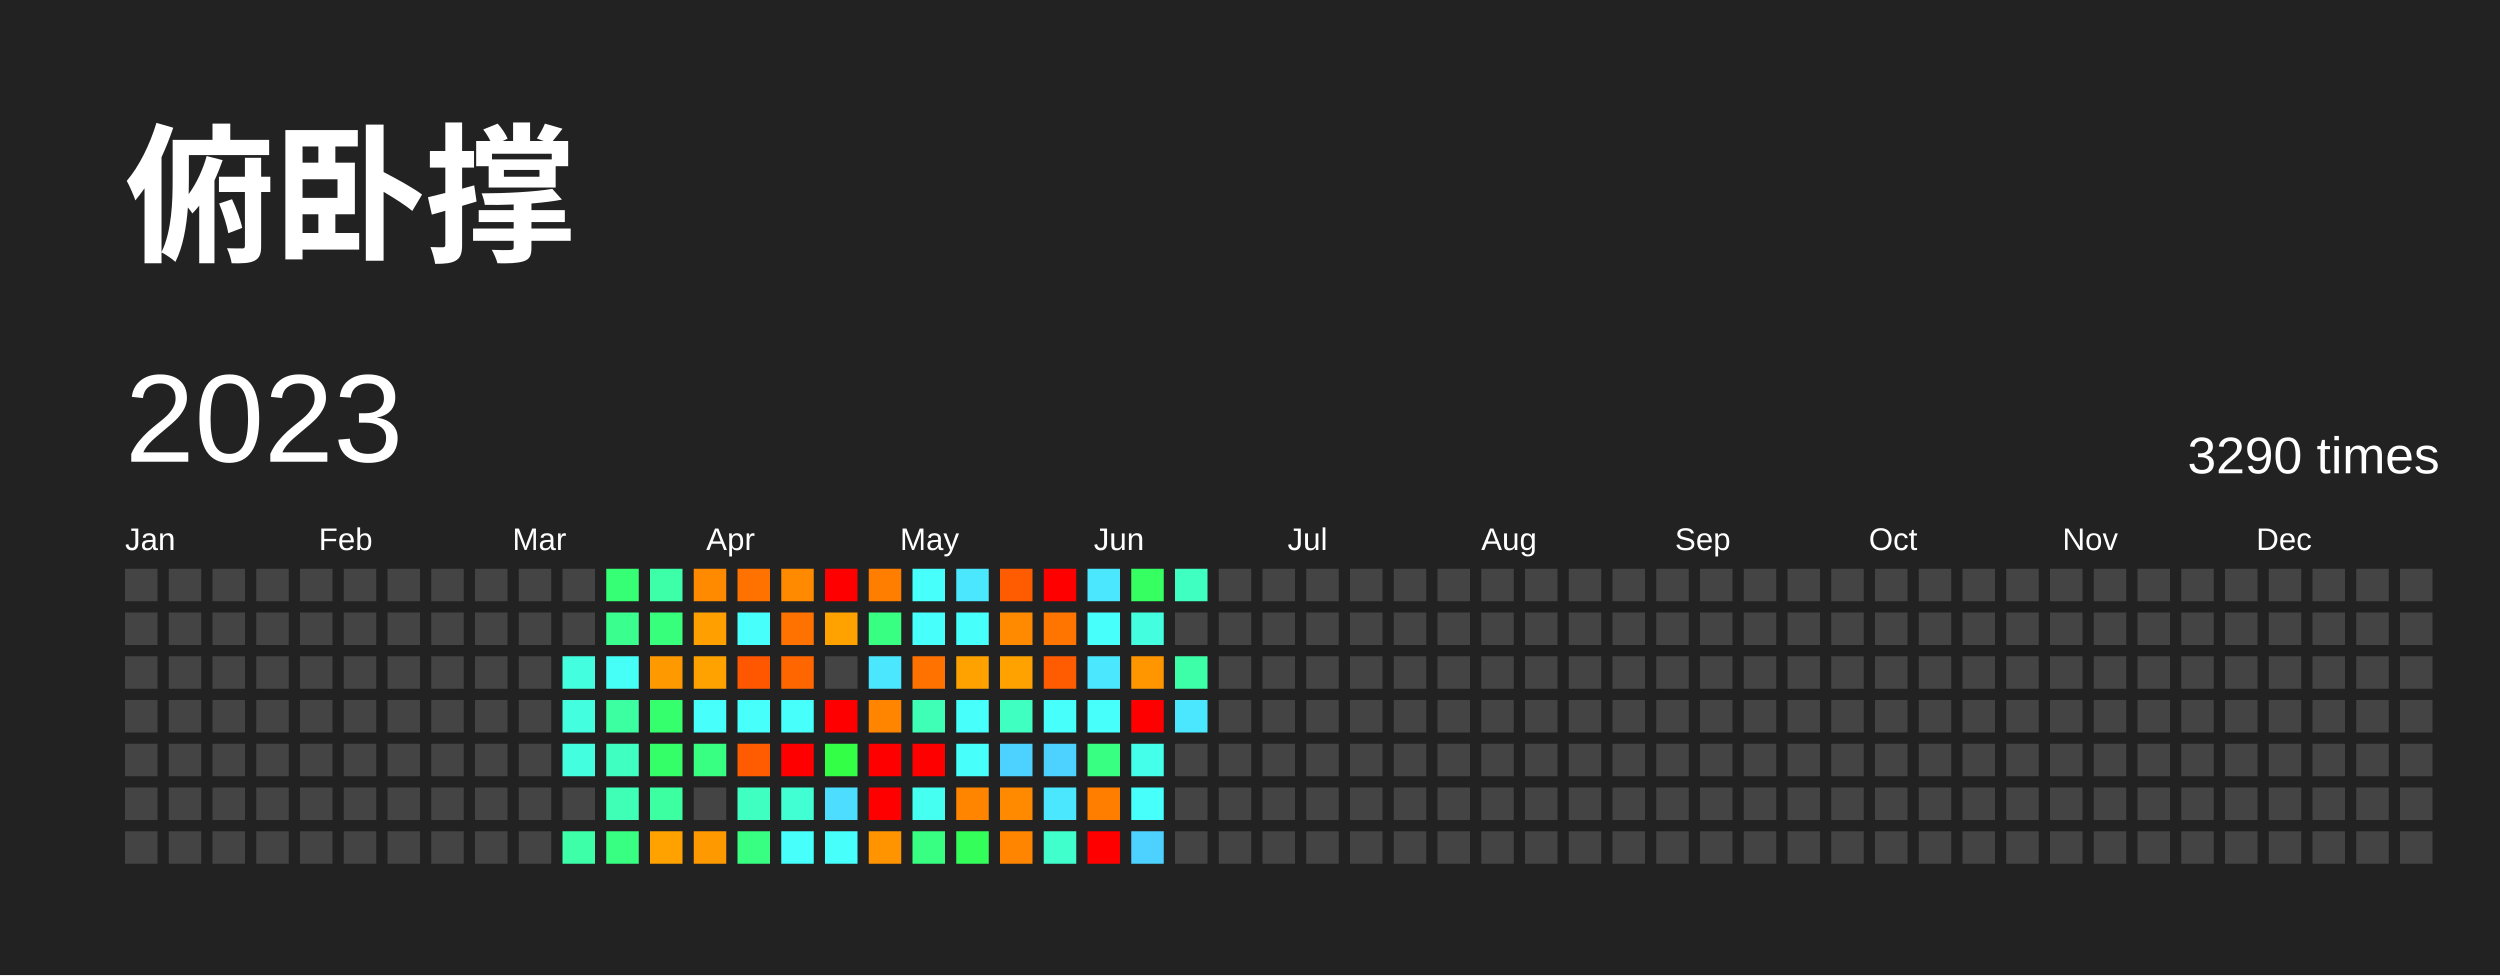
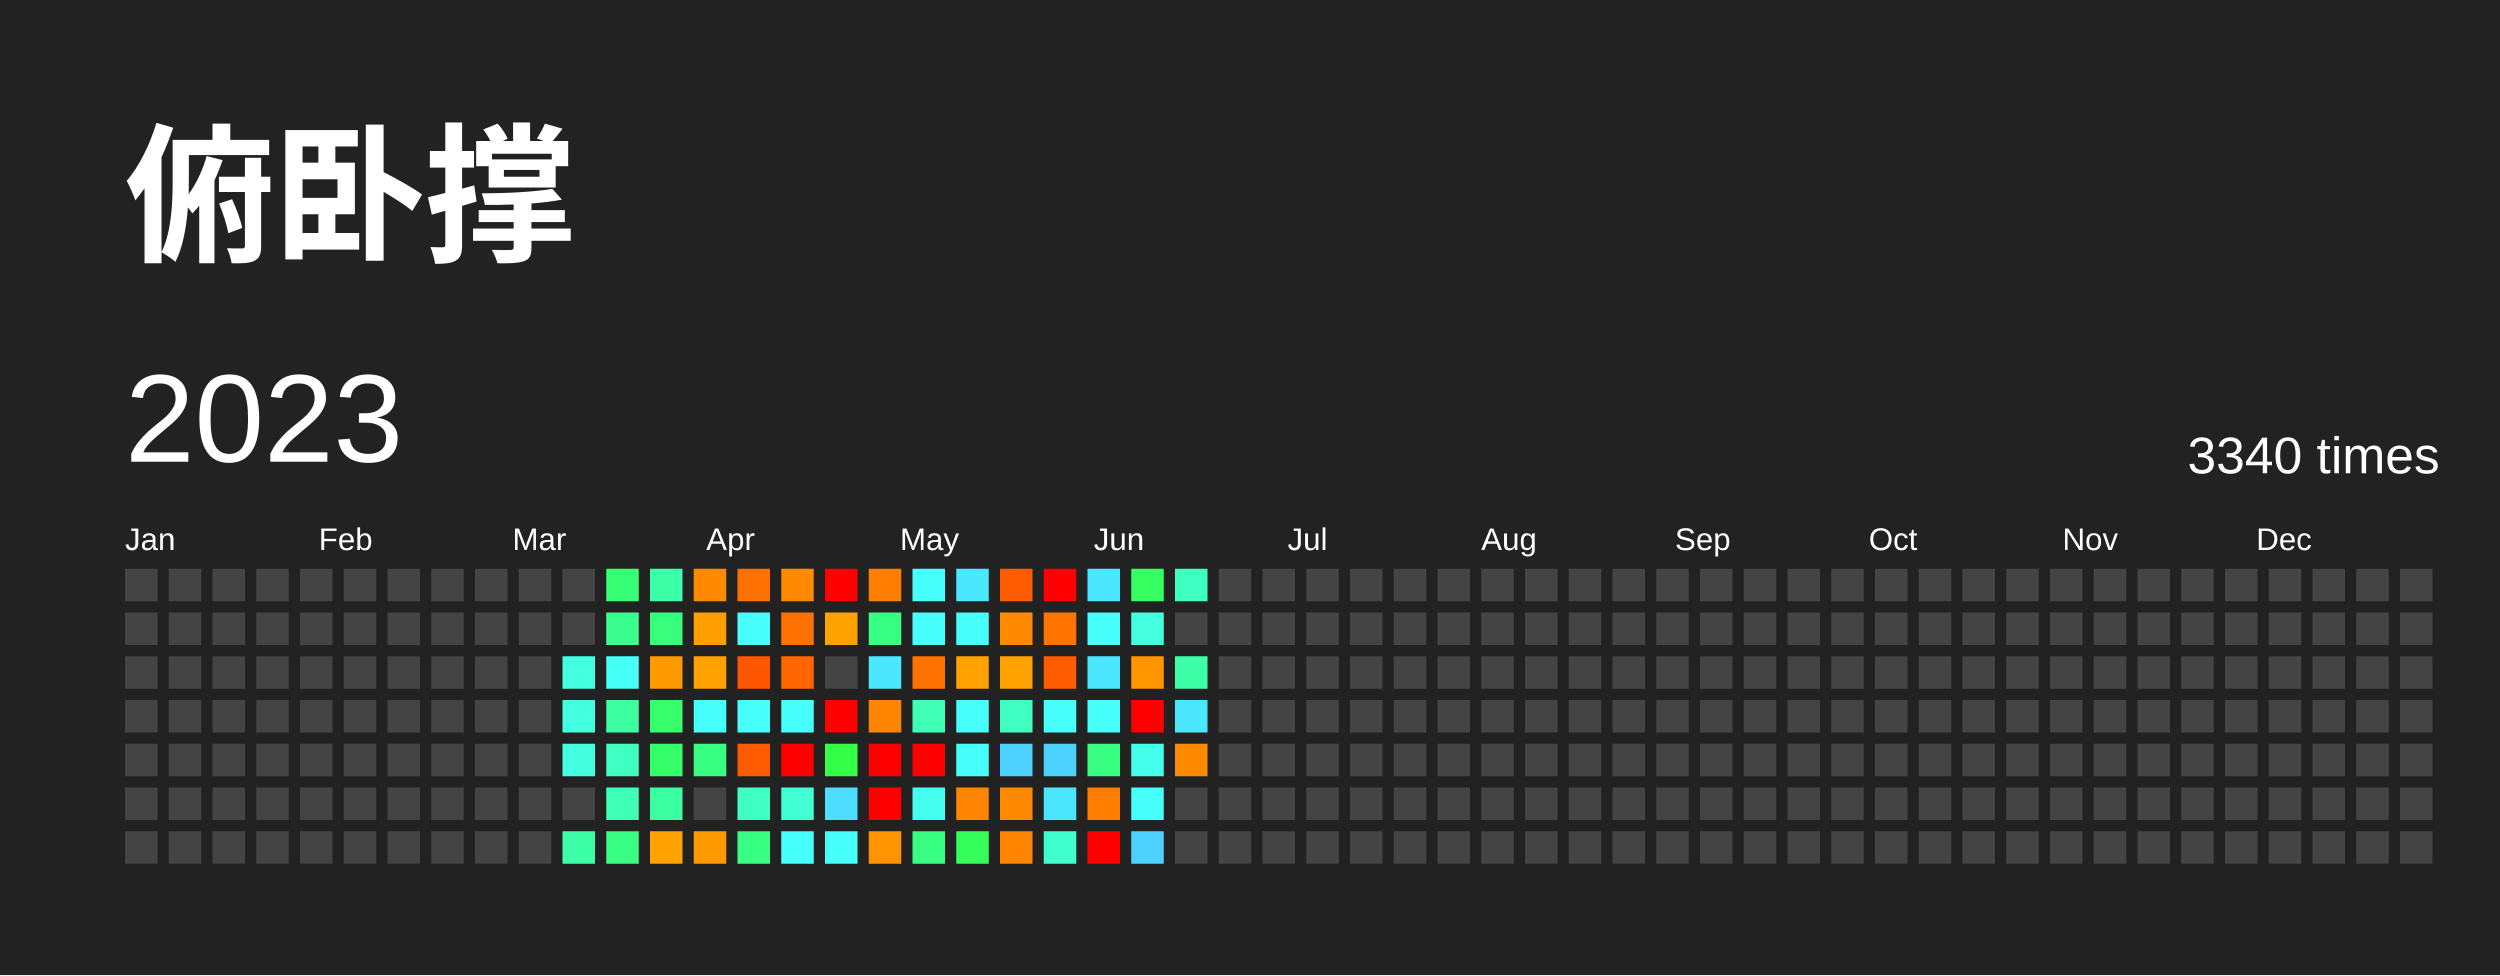
<svg xmlns="http://www.w3.org/2000/svg" baseProfile="full" height="78mm" version="1.1" viewBox="0,0,200,78" width="200mm">
  <defs />
  <rect fill="#222222" height="78" width="200" x="0" y="0" />
  <text fill="#FFFFFF" style="font-size:12px; font-family:Arial; font-weight:bold;" x="10" y="20">俯卧撑</text>
  <text dominant-baseline="hanging" fill="#FFFFFF" style="font-size:10.0px; font-family:Arial;" x="10" y="30">2023</text>
-   <text dominant-baseline="hanging" fill="#FFFFFF" style="font-size:4.125px; font-family:Arial;" x="175" y="35">3290 times</text>
+   <text dominant-baseline="hanging" fill="#FFFFFF" style="font-size:4.125px; font-family:Arial;" x="175" y="35">3340 times</text>
  <text fill="#FFFFFF" style="font-size:2.5px; font-family:Arial" x="10.0" y="44">Jan</text>
  <text fill="#FFFFFF" style="font-size:2.5px; font-family:Arial" x="25.5" y="44">Feb</text>
  <text fill="#FFFFFF" style="font-size:2.5px; font-family:Arial" x="41.0" y="44">Mar</text>
  <text fill="#FFFFFF" style="font-size:2.5px; font-family:Arial" x="56.5" y="44">Apr</text>
  <text fill="#FFFFFF" style="font-size:2.5px; font-family:Arial" x="72.0" y="44">May</text>
  <text fill="#FFFFFF" style="font-size:2.5px; font-family:Arial" x="87.5" y="44">Jun</text>
  <text fill="#FFFFFF" style="font-size:2.5px; font-family:Arial" x="103.0" y="44">Jul</text>
  <text fill="#FFFFFF" style="font-size:2.5px; font-family:Arial" x="118.5" y="44">Aug</text>
  <text fill="#FFFFFF" style="font-size:2.5px; font-family:Arial" x="134.0" y="44">Sep</text>
  <text fill="#FFFFFF" style="font-size:2.5px; font-family:Arial" x="149.5" y="44">Oct</text>
  <text fill="#FFFFFF" style="font-size:2.5px; font-family:Arial" x="165.0" y="44">Nov</text>
  <text fill="#FFFFFF" style="font-size:2.5px; font-family:Arial" x="180.5" y="44">Dec</text>
  <rect fill="#444444" height="2.6" width="2.6" x="10.0" y="45.5" />
  <rect fill="#444444" height="2.6" width="2.6" x="10.0" y="49.0" />
  <rect fill="#444444" height="2.6" width="2.6" x="10.0" y="52.5" />
  <rect fill="#444444" height="2.6" width="2.6" x="10.0" y="56.0" />
  <rect fill="#444444" height="2.6" width="2.6" x="10.0" y="59.5" />
  <rect fill="#444444" height="2.6" width="2.6" x="10.0" y="63.0" />
  <rect fill="#444444" height="2.6" width="2.6" x="10.0" y="66.5" />
  <rect fill="#444444" height="2.6" width="2.6" x="13.5" y="45.5" />
  <rect fill="#444444" height="2.6" width="2.6" x="13.5" y="49.0" />
  <rect fill="#444444" height="2.6" width="2.6" x="13.5" y="52.5" />
  <rect fill="#444444" height="2.6" width="2.6" x="13.5" y="56.0" />
  <rect fill="#444444" height="2.6" width="2.6" x="13.5" y="59.5" />
  <rect fill="#444444" height="2.6" width="2.6" x="13.5" y="63.0" />
  <rect fill="#444444" height="2.6" width="2.6" x="13.5" y="66.5" />
  <rect fill="#444444" height="2.6" width="2.6" x="17.0" y="45.5" />
  <rect fill="#444444" height="2.6" width="2.6" x="17.0" y="49.0" />
  <rect fill="#444444" height="2.6" width="2.6" x="17.0" y="52.5" />
  <rect fill="#444444" height="2.6" width="2.6" x="17.0" y="56.0" />
  <rect fill="#444444" height="2.6" width="2.6" x="17.0" y="59.5" />
  <rect fill="#444444" height="2.6" width="2.6" x="17.0" y="63.0" />
  <rect fill="#444444" height="2.6" width="2.6" x="17.0" y="66.5" />
  <rect fill="#444444" height="2.6" width="2.6" x="20.5" y="45.5" />
  <rect fill="#444444" height="2.6" width="2.6" x="20.5" y="49.0" />
  <rect fill="#444444" height="2.6" width="2.6" x="20.5" y="52.5" />
  <rect fill="#444444" height="2.6" width="2.6" x="20.5" y="56.0" />
  <rect fill="#444444" height="2.6" width="2.6" x="20.5" y="59.5" />
  <rect fill="#444444" height="2.6" width="2.6" x="20.5" y="63.0" />
  <rect fill="#444444" height="2.6" width="2.6" x="20.5" y="66.5" />
  <rect fill="#444444" height="2.6" width="2.6" x="24.0" y="45.5" />
  <rect fill="#444444" height="2.6" width="2.6" x="24.0" y="49.0" />
  <rect fill="#444444" height="2.6" width="2.6" x="24.0" y="52.5" />
  <rect fill="#444444" height="2.6" width="2.6" x="24.0" y="56.0" />
  <rect fill="#444444" height="2.6" width="2.6" x="24.0" y="59.5" />
  <rect fill="#444444" height="2.6" width="2.6" x="24.0" y="63.0" />
  <rect fill="#444444" height="2.6" width="2.6" x="24.0" y="66.5" />
  <rect fill="#444444" height="2.6" width="2.6" x="27.5" y="45.5" />
  <rect fill="#444444" height="2.6" width="2.6" x="27.5" y="49.0" />
  <rect fill="#444444" height="2.6" width="2.6" x="27.5" y="52.5" />
  <rect fill="#444444" height="2.6" width="2.6" x="27.5" y="56.0" />
  <rect fill="#444444" height="2.6" width="2.6" x="27.5" y="59.5" />
  <rect fill="#444444" height="2.6" width="2.6" x="27.5" y="63.0" />
  <rect fill="#444444" height="2.6" width="2.6" x="27.5" y="66.5" />
  <rect fill="#444444" height="2.6" width="2.6" x="31.0" y="45.5" />
  <rect fill="#444444" height="2.6" width="2.6" x="31.0" y="49.0" />
  <rect fill="#444444" height="2.6" width="2.6" x="31.0" y="52.5" />
  <rect fill="#444444" height="2.6" width="2.6" x="31.0" y="56.0" />
  <rect fill="#444444" height="2.6" width="2.6" x="31.0" y="59.5" />
  <rect fill="#444444" height="2.6" width="2.6" x="31.0" y="63.0" />
  <rect fill="#444444" height="2.6" width="2.6" x="31.0" y="66.5" />
  <rect fill="#444444" height="2.6" width="2.6" x="34.5" y="45.5" />
  <rect fill="#444444" height="2.6" width="2.6" x="34.5" y="49.0" />
  <rect fill="#444444" height="2.6" width="2.6" x="34.5" y="52.5" />
  <rect fill="#444444" height="2.6" width="2.6" x="34.5" y="56.0" />
  <rect fill="#444444" height="2.6" width="2.6" x="34.5" y="59.5" />
  <rect fill="#444444" height="2.6" width="2.6" x="34.5" y="63.0" />
  <rect fill="#444444" height="2.6" width="2.6" x="34.5" y="66.5" />
  <rect fill="#444444" height="2.6" width="2.6" x="38.0" y="45.5" />
  <rect fill="#444444" height="2.6" width="2.6" x="38.0" y="49.0" />
  <rect fill="#444444" height="2.6" width="2.6" x="38.0" y="52.5" />
  <rect fill="#444444" height="2.6" width="2.6" x="38.0" y="56.0" />
  <rect fill="#444444" height="2.6" width="2.6" x="38.0" y="59.5" />
  <rect fill="#444444" height="2.6" width="2.6" x="38.0" y="63.0" />
  <rect fill="#444444" height="2.6" width="2.6" x="38.0" y="66.5" />
  <rect fill="#444444" height="2.6" width="2.6" x="41.5" y="45.5" />
  <rect fill="#444444" height="2.6" width="2.6" x="41.5" y="49.0" />
  <rect fill="#444444" height="2.6" width="2.6" x="41.5" y="52.5" />
  <rect fill="#444444" height="2.6" width="2.6" x="41.5" y="56.0" />
  <rect fill="#444444" height="2.6" width="2.6" x="41.5" y="59.5" />
  <rect fill="#444444" height="2.6" width="2.6" x="41.5" y="63.0" />
  <rect fill="#444444" height="2.6" width="2.6" x="41.5" y="66.5" />
  <rect fill="#444444" height="2.6" width="2.6" x="45.0" y="45.5" />
  <rect fill="#444444" height="2.6" width="2.6" x="45.0" y="49.0" />
  <rect fill="#43ffdf" height="2.6" width="2.6" x="45.0" y="52.5" />
  <rect fill="#43ffdf" height="2.6" width="2.6" x="45.0" y="56.0" />
  <rect fill="#43ffdf" height="2.6" width="2.6" x="45.0" y="59.5" />
  <rect fill="#444444" height="2.6" width="2.6" x="45.0" y="63.0" />
  <rect fill="#3cffa8" height="2.6" width="2.6" x="45.0" y="66.5" />
  <rect fill="#37ff75" height="2.6" width="2.6" x="48.5" y="45.5" />
  <rect fill="#3aff8f" height="2.6" width="2.6" x="48.5" y="49.0" />
  <rect fill="#46fff6" height="2.6" width="2.6" x="48.5" y="52.5" />
  <rect fill="#3cffa2" height="2.6" width="2.6" x="48.5" y="56.0" />
  <rect fill="#3fffc1" height="2.6" width="2.6" x="48.5" y="59.5" />
  <rect fill="#3effb5" height="2.6" width="2.6" x="48.5" y="63.0" />
  <rect fill="#38ff82" height="2.6" width="2.6" x="48.5" y="66.5" />
  <rect fill="#3cffa8" height="2.6" width="2.6" x="52.0" y="45.5" />
  <rect fill="#37ff7b" height="2.6" width="2.6" x="52.0" y="49.0" />
  <rect fill="#ff9900" height="2.6" width="2.6" x="52.0" y="52.5" />
  <rect fill="#36ff6e" height="2.6" width="2.6" x="52.0" y="56.0" />
  <rect fill="#35ff68" height="2.6" width="2.6" x="52.0" y="59.5" />
  <rect fill="#3cffa2" height="2.6" width="2.6" x="52.0" y="63.0" />
  <rect fill="#ffa200" height="2.6" width="2.6" x="52.0" y="66.5" />
  <rect fill="#ff8a00" height="2.6" width="2.6" x="55.5" y="45.5" />
  <rect fill="#ffa000" height="2.6" width="2.6" x="55.5" y="49.0" />
  <rect fill="#ffa200" height="2.6" width="2.6" x="55.5" y="52.5" />
  <rect fill="#47fffb" height="2.6" width="2.6" x="55.5" y="56.0" />
  <rect fill="#38ff82" height="2.6" width="2.6" x="55.5" y="59.5" />
  <rect fill="#444444" height="2.6" width="2.6" x="55.5" y="63.0" />
  <rect fill="#ff9900" height="2.6" width="2.6" x="55.5" y="66.5" />
  <rect fill="#ff7200" height="2.6" width="2.6" x="59.0" y="45.5" />
  <rect fill="#47fffb" height="2.6" width="2.6" x="59.0" y="49.0" />
  <rect fill="#ff5600" height="2.6" width="2.6" x="59.0" y="52.5" />
  <rect fill="#47fffb" height="2.6" width="2.6" x="59.0" y="56.0" />
  <rect fill="#ff5b00" height="2.6" width="2.6" x="59.0" y="59.5" />
  <rect fill="#3fffc1" height="2.6" width="2.6" x="59.0" y="63.0" />
  <rect fill="#38ff82" height="2.6" width="2.6" x="59.0" y="66.5" />
  <rect fill="#ff8a00" height="2.6" width="2.6" x="62.5" y="45.5" />
  <rect fill="#ff7200" height="2.6" width="2.6" x="62.5" y="49.0" />
  <rect fill="#ff6600" height="2.6" width="2.6" x="62.5" y="52.5" />
  <rect fill="#47fffb" height="2.6" width="2.6" x="62.5" y="56.0" />
  <rect fill="red" height="2.6" width="2.6" x="62.5" y="59.5" />
  <rect fill="#41ffd3" height="2.6" width="2.6" x="62.5" y="63.0" />
  <rect fill="#47fffb" height="2.6" width="2.6" x="62.5" y="66.5" />
  <rect fill="red" height="2.6" width="2.6" x="66.0" y="45.5" />
  <rect fill="#ffa200" height="2.6" width="2.6" x="66.0" y="49.0" />
  <rect fill="#444444" height="2.6" width="2.6" x="66.0" y="52.5" />
  <rect fill="red" height="2.6" width="2.6" x="66.0" y="56.0" />
  <rect fill="#32ff46" height="2.6" width="2.6" x="66.0" y="59.5" />
  <rect fill="#4cddff" height="2.6" width="2.6" x="66.0" y="63.0" />
  <rect fill="#47fffb" height="2.6" width="2.6" x="66.0" y="66.5" />
  <rect fill="#ff7e00" height="2.6" width="2.6" x="69.5" y="45.5" />
  <rect fill="#38ff82" height="2.6" width="2.6" x="69.5" y="49.0" />
  <rect fill="#4ae7ff" height="2.6" width="2.6" x="69.5" y="52.5" />
  <rect fill="#ff8500" height="2.6" width="2.6" x="69.5" y="56.0" />
  <rect fill="red" height="2.6" width="2.6" x="69.5" y="59.5" />
  <rect fill="red" height="2.6" width="2.6" x="69.5" y="63.0" />
  <rect fill="#ff9400" height="2.6" width="2.6" x="69.5" y="66.5" />
  <rect fill="#47fffb" height="2.6" width="2.6" x="73.0" y="45.5" />
  <rect fill="#47fffb" height="2.6" width="2.6" x="73.0" y="49.0" />
  <rect fill="#ff7200" height="2.6" width="2.6" x="73.0" y="52.5" />
  <rect fill="#3effb5" height="2.6" width="2.6" x="73.0" y="56.0" />
  <rect fill="red" height="2.6" width="2.6" x="73.0" y="59.5" />
  <rect fill="#45fff0" height="2.6" width="2.6" x="73.0" y="63.0" />
  <rect fill="#38ff82" height="2.6" width="2.6" x="73.0" y="66.5" />
  <rect fill="#4ae7ff" height="2.6" width="2.6" x="76.5" y="45.5" />
  <rect fill="#47fffb" height="2.6" width="2.6" x="76.5" y="49.0" />
  <rect fill="#ffa200" height="2.6" width="2.6" x="76.5" y="52.5" />
  <rect fill="#47fffb" height="2.6" width="2.6" x="76.5" y="56.0" />
  <rect fill="#47fffb" height="2.6" width="2.6" x="76.5" y="59.5" />
  <rect fill="#ff8500" height="2.6" width="2.6" x="76.5" y="63.0" />
  <rect fill="#34ff5a" height="2.6" width="2.6" x="76.5" y="66.5" />
  <rect fill="#ff5b00" height="2.6" width="2.6" x="80.0" y="45.5" />
  <rect fill="#ff8a00" height="2.6" width="2.6" x="80.0" y="49.0" />
  <rect fill="#ffa200" height="2.6" width="2.6" x="80.0" y="52.5" />
  <rect fill="#3fffc1" height="2.6" width="2.6" x="80.0" y="56.0" />
  <rect fill="#4dd2ff" height="2.6" width="2.6" x="80.0" y="59.5" />
  <rect fill="#ff8a00" height="2.6" width="2.6" x="80.0" y="63.0" />
  <rect fill="#ff8500" height="2.6" width="2.6" x="80.0" y="66.5" />
  <rect fill="red" height="2.6" width="2.6" x="83.5" y="45.5" />
  <rect fill="#ff7500" height="2.6" width="2.6" x="83.5" y="49.0" />
  <rect fill="#ff5b00" height="2.6" width="2.6" x="83.5" y="52.5" />
  <rect fill="#47fffb" height="2.6" width="2.6" x="83.5" y="56.0" />
  <rect fill="#4dd2ff" height="2.6" width="2.6" x="83.5" y="59.5" />
  <rect fill="#4ae7ff" height="2.6" width="2.6" x="83.5" y="63.0" />
  <rect fill="#41ffcd" height="2.6" width="2.6" x="83.5" y="66.5" />
  <rect fill="#4ae7ff" height="2.6" width="2.6" x="87.0" y="45.5" />
  <rect fill="#47fffb" height="2.6" width="2.6" x="87.0" y="49.0" />
  <rect fill="#4ae7ff" height="2.6" width="2.6" x="87.0" y="52.5" />
  <rect fill="#47fffb" height="2.6" width="2.6" x="87.0" y="56.0" />
  <rect fill="#38ff82" height="2.6" width="2.6" x="87.0" y="59.5" />
  <rect fill="#ff7e00" height="2.6" width="2.6" x="87.0" y="63.0" />
  <rect fill="red" height="2.6" width="2.6" x="87.0" y="66.5" />
  <rect fill="#35ff61" height="2.6" width="2.6" x="90.5" y="45.5" />
  <rect fill="#43ffdf" height="2.6" width="2.6" x="90.5" y="49.0" />
  <rect fill="#ff9600" height="2.6" width="2.6" x="90.5" y="52.5" />
  <rect fill="red" height="2.6" width="2.6" x="90.5" y="56.0" />
  <rect fill="#44ffea" height="2.6" width="2.6" x="90.5" y="59.5" />
  <rect fill="#47fffb" height="2.6" width="2.6" x="90.5" y="63.0" />
  <rect fill="#4dd2ff" height="2.6" width="2.6" x="90.5" y="66.5" />
  <rect fill="#3fffc1" height="2.6" width="2.6" x="94.0" y="45.5" />
  <rect fill="#444444" height="2.6" width="2.6" x="94.0" y="49.0" />
  <rect fill="#3cffa8" height="2.6" width="2.6" x="94.0" y="52.5" />
  <rect fill="#4ae7ff" height="2.6" width="2.6" x="94.0" y="56.0" />
-   <rect fill="#444444" height="2.6" width="2.6" x="94.0" y="59.5" />
+   <rect fill="#ff8a00" height="2.6" width="2.6" x="94.0" y="59.5" />
  <rect fill="#444444" height="2.6" width="2.6" x="94.0" y="63.0" />
  <rect fill="#444444" height="2.6" width="2.6" x="94.0" y="66.5" />
  <rect fill="#444444" height="2.6" width="2.6" x="97.5" y="45.5" />
  <rect fill="#444444" height="2.6" width="2.6" x="97.5" y="49.0" />
  <rect fill="#444444" height="2.6" width="2.6" x="97.5" y="52.5" />
  <rect fill="#444444" height="2.6" width="2.6" x="97.5" y="56.0" />
  <rect fill="#444444" height="2.6" width="2.6" x="97.5" y="59.5" />
  <rect fill="#444444" height="2.6" width="2.6" x="97.5" y="63.0" />
  <rect fill="#444444" height="2.6" width="2.6" x="97.5" y="66.5" />
  <rect fill="#444444" height="2.6" width="2.6" x="101.0" y="45.5" />
  <rect fill="#444444" height="2.6" width="2.6" x="101.0" y="49.0" />
  <rect fill="#444444" height="2.6" width="2.6" x="101.0" y="52.5" />
  <rect fill="#444444" height="2.6" width="2.6" x="101.0" y="56.0" />
  <rect fill="#444444" height="2.6" width="2.6" x="101.0" y="59.5" />
  <rect fill="#444444" height="2.6" width="2.6" x="101.0" y="63.0" />
  <rect fill="#444444" height="2.6" width="2.6" x="101.0" y="66.5" />
  <rect fill="#444444" height="2.6" width="2.6" x="104.5" y="45.5" />
  <rect fill="#444444" height="2.6" width="2.6" x="104.5" y="49.0" />
  <rect fill="#444444" height="2.6" width="2.6" x="104.5" y="52.5" />
  <rect fill="#444444" height="2.6" width="2.6" x="104.5" y="56.0" />
  <rect fill="#444444" height="2.6" width="2.6" x="104.5" y="59.5" />
  <rect fill="#444444" height="2.6" width="2.6" x="104.5" y="63.0" />
  <rect fill="#444444" height="2.6" width="2.6" x="104.5" y="66.5" />
  <rect fill="#444444" height="2.6" width="2.6" x="108.0" y="45.5" />
  <rect fill="#444444" height="2.6" width="2.6" x="108.0" y="49.0" />
  <rect fill="#444444" height="2.6" width="2.6" x="108.0" y="52.5" />
  <rect fill="#444444" height="2.6" width="2.6" x="108.0" y="56.0" />
  <rect fill="#444444" height="2.6" width="2.6" x="108.0" y="59.5" />
  <rect fill="#444444" height="2.6" width="2.6" x="108.0" y="63.0" />
  <rect fill="#444444" height="2.6" width="2.6" x="108.0" y="66.5" />
  <rect fill="#444444" height="2.6" width="2.6" x="111.5" y="45.5" />
  <rect fill="#444444" height="2.6" width="2.6" x="111.5" y="49.0" />
  <rect fill="#444444" height="2.6" width="2.6" x="111.5" y="52.5" />
  <rect fill="#444444" height="2.6" width="2.6" x="111.5" y="56.0" />
  <rect fill="#444444" height="2.6" width="2.6" x="111.5" y="59.5" />
  <rect fill="#444444" height="2.6" width="2.6" x="111.5" y="63.0" />
  <rect fill="#444444" height="2.6" width="2.6" x="111.5" y="66.5" />
  <rect fill="#444444" height="2.6" width="2.6" x="115.0" y="45.5" />
  <rect fill="#444444" height="2.6" width="2.6" x="115.0" y="49.0" />
  <rect fill="#444444" height="2.6" width="2.6" x="115.0" y="52.5" />
  <rect fill="#444444" height="2.6" width="2.6" x="115.0" y="56.0" />
  <rect fill="#444444" height="2.6" width="2.6" x="115.0" y="59.5" />
  <rect fill="#444444" height="2.6" width="2.6" x="115.0" y="63.0" />
  <rect fill="#444444" height="2.6" width="2.6" x="115.0" y="66.5" />
  <rect fill="#444444" height="2.6" width="2.6" x="118.5" y="45.5" />
  <rect fill="#444444" height="2.6" width="2.6" x="118.5" y="49.0" />
  <rect fill="#444444" height="2.6" width="2.6" x="118.5" y="52.5" />
  <rect fill="#444444" height="2.6" width="2.6" x="118.5" y="56.0" />
  <rect fill="#444444" height="2.6" width="2.6" x="118.5" y="59.5" />
  <rect fill="#444444" height="2.6" width="2.6" x="118.5" y="63.0" />
  <rect fill="#444444" height="2.6" width="2.6" x="118.5" y="66.5" />
  <rect fill="#444444" height="2.6" width="2.6" x="122.0" y="45.5" />
  <rect fill="#444444" height="2.6" width="2.6" x="122.0" y="49.0" />
  <rect fill="#444444" height="2.6" width="2.6" x="122.0" y="52.5" />
  <rect fill="#444444" height="2.6" width="2.6" x="122.0" y="56.0" />
  <rect fill="#444444" height="2.6" width="2.6" x="122.0" y="59.5" />
  <rect fill="#444444" height="2.6" width="2.6" x="122.0" y="63.0" />
  <rect fill="#444444" height="2.6" width="2.6" x="122.0" y="66.5" />
  <rect fill="#444444" height="2.6" width="2.6" x="125.5" y="45.5" />
  <rect fill="#444444" height="2.6" width="2.6" x="125.5" y="49.0" />
  <rect fill="#444444" height="2.6" width="2.6" x="125.5" y="52.5" />
  <rect fill="#444444" height="2.6" width="2.6" x="125.5" y="56.0" />
  <rect fill="#444444" height="2.6" width="2.6" x="125.5" y="59.5" />
  <rect fill="#444444" height="2.6" width="2.6" x="125.5" y="63.0" />
  <rect fill="#444444" height="2.6" width="2.6" x="125.5" y="66.5" />
  <rect fill="#444444" height="2.6" width="2.6" x="129.0" y="45.5" />
  <rect fill="#444444" height="2.6" width="2.6" x="129.0" y="49.0" />
  <rect fill="#444444" height="2.6" width="2.6" x="129.0" y="52.5" />
  <rect fill="#444444" height="2.6" width="2.6" x="129.0" y="56.0" />
  <rect fill="#444444" height="2.6" width="2.6" x="129.0" y="59.5" />
  <rect fill="#444444" height="2.6" width="2.6" x="129.0" y="63.0" />
  <rect fill="#444444" height="2.6" width="2.6" x="129.0" y="66.5" />
  <rect fill="#444444" height="2.6" width="2.6" x="132.5" y="45.5" />
  <rect fill="#444444" height="2.6" width="2.6" x="132.5" y="49.0" />
  <rect fill="#444444" height="2.6" width="2.6" x="132.5" y="52.5" />
  <rect fill="#444444" height="2.6" width="2.6" x="132.5" y="56.0" />
  <rect fill="#444444" height="2.6" width="2.6" x="132.5" y="59.5" />
  <rect fill="#444444" height="2.6" width="2.6" x="132.5" y="63.0" />
  <rect fill="#444444" height="2.6" width="2.6" x="132.5" y="66.5" />
  <rect fill="#444444" height="2.6" width="2.6" x="136.0" y="45.5" />
  <rect fill="#444444" height="2.6" width="2.6" x="136.0" y="49.0" />
  <rect fill="#444444" height="2.6" width="2.6" x="136.0" y="52.5" />
  <rect fill="#444444" height="2.6" width="2.6" x="136.0" y="56.0" />
  <rect fill="#444444" height="2.6" width="2.6" x="136.0" y="59.5" />
  <rect fill="#444444" height="2.6" width="2.6" x="136.0" y="63.0" />
  <rect fill="#444444" height="2.6" width="2.6" x="136.0" y="66.5" />
  <rect fill="#444444" height="2.6" width="2.6" x="139.5" y="45.5" />
  <rect fill="#444444" height="2.6" width="2.6" x="139.5" y="49.0" />
  <rect fill="#444444" height="2.6" width="2.6" x="139.5" y="52.5" />
  <rect fill="#444444" height="2.6" width="2.6" x="139.5" y="56.0" />
  <rect fill="#444444" height="2.6" width="2.6" x="139.5" y="59.5" />
  <rect fill="#444444" height="2.6" width="2.6" x="139.5" y="63.0" />
  <rect fill="#444444" height="2.6" width="2.6" x="139.5" y="66.5" />
  <rect fill="#444444" height="2.6" width="2.6" x="143.0" y="45.5" />
  <rect fill="#444444" height="2.6" width="2.6" x="143.0" y="49.0" />
  <rect fill="#444444" height="2.6" width="2.6" x="143.0" y="52.5" />
  <rect fill="#444444" height="2.6" width="2.6" x="143.0" y="56.0" />
  <rect fill="#444444" height="2.6" width="2.6" x="143.0" y="59.5" />
  <rect fill="#444444" height="2.6" width="2.6" x="143.0" y="63.0" />
  <rect fill="#444444" height="2.6" width="2.6" x="143.0" y="66.5" />
  <rect fill="#444444" height="2.6" width="2.6" x="146.5" y="45.5" />
  <rect fill="#444444" height="2.6" width="2.6" x="146.5" y="49.0" />
  <rect fill="#444444" height="2.6" width="2.6" x="146.5" y="52.5" />
  <rect fill="#444444" height="2.6" width="2.6" x="146.5" y="56.0" />
  <rect fill="#444444" height="2.6" width="2.6" x="146.5" y="59.5" />
  <rect fill="#444444" height="2.6" width="2.6" x="146.5" y="63.0" />
  <rect fill="#444444" height="2.6" width="2.6" x="146.5" y="66.5" />
  <rect fill="#444444" height="2.6" width="2.6" x="150.0" y="45.5" />
  <rect fill="#444444" height="2.6" width="2.6" x="150.0" y="49.0" />
  <rect fill="#444444" height="2.6" width="2.6" x="150.0" y="52.5" />
  <rect fill="#444444" height="2.6" width="2.6" x="150.0" y="56.0" />
  <rect fill="#444444" height="2.6" width="2.6" x="150.0" y="59.5" />
  <rect fill="#444444" height="2.6" width="2.6" x="150.0" y="63.0" />
  <rect fill="#444444" height="2.6" width="2.6" x="150.0" y="66.5" />
  <rect fill="#444444" height="2.6" width="2.6" x="153.5" y="45.5" />
  <rect fill="#444444" height="2.6" width="2.6" x="153.5" y="49.0" />
  <rect fill="#444444" height="2.6" width="2.6" x="153.5" y="52.5" />
  <rect fill="#444444" height="2.6" width="2.6" x="153.5" y="56.0" />
  <rect fill="#444444" height="2.6" width="2.6" x="153.5" y="59.5" />
  <rect fill="#444444" height="2.6" width="2.6" x="153.5" y="63.0" />
  <rect fill="#444444" height="2.6" width="2.6" x="153.5" y="66.5" />
  <rect fill="#444444" height="2.6" width="2.6" x="157.0" y="45.5" />
  <rect fill="#444444" height="2.6" width="2.6" x="157.0" y="49.0" />
  <rect fill="#444444" height="2.6" width="2.6" x="157.0" y="52.5" />
  <rect fill="#444444" height="2.6" width="2.6" x="157.0" y="56.0" />
  <rect fill="#444444" height="2.6" width="2.6" x="157.0" y="59.5" />
  <rect fill="#444444" height="2.6" width="2.6" x="157.0" y="63.0" />
  <rect fill="#444444" height="2.6" width="2.6" x="157.0" y="66.5" />
  <rect fill="#444444" height="2.6" width="2.6" x="160.5" y="45.5" />
  <rect fill="#444444" height="2.6" width="2.6" x="160.5" y="49.0" />
  <rect fill="#444444" height="2.6" width="2.6" x="160.5" y="52.5" />
  <rect fill="#444444" height="2.6" width="2.6" x="160.5" y="56.0" />
  <rect fill="#444444" height="2.6" width="2.6" x="160.5" y="59.5" />
  <rect fill="#444444" height="2.6" width="2.6" x="160.5" y="63.0" />
  <rect fill="#444444" height="2.6" width="2.6" x="160.5" y="66.5" />
  <rect fill="#444444" height="2.6" width="2.6" x="164.0" y="45.5" />
  <rect fill="#444444" height="2.6" width="2.6" x="164.0" y="49.0" />
  <rect fill="#444444" height="2.6" width="2.6" x="164.0" y="52.5" />
  <rect fill="#444444" height="2.6" width="2.6" x="164.0" y="56.0" />
  <rect fill="#444444" height="2.6" width="2.6" x="164.0" y="59.5" />
  <rect fill="#444444" height="2.6" width="2.6" x="164.0" y="63.0" />
  <rect fill="#444444" height="2.6" width="2.6" x="164.0" y="66.5" />
  <rect fill="#444444" height="2.6" width="2.6" x="167.5" y="45.5" />
  <rect fill="#444444" height="2.6" width="2.6" x="167.5" y="49.0" />
  <rect fill="#444444" height="2.6" width="2.6" x="167.5" y="52.5" />
  <rect fill="#444444" height="2.6" width="2.6" x="167.5" y="56.0" />
  <rect fill="#444444" height="2.6" width="2.6" x="167.5" y="59.5" />
  <rect fill="#444444" height="2.6" width="2.6" x="167.5" y="63.0" />
  <rect fill="#444444" height="2.6" width="2.6" x="167.5" y="66.5" />
  <rect fill="#444444" height="2.6" width="2.6" x="171.0" y="45.5" />
  <rect fill="#444444" height="2.6" width="2.6" x="171.0" y="49.0" />
  <rect fill="#444444" height="2.6" width="2.6" x="171.0" y="52.5" />
  <rect fill="#444444" height="2.6" width="2.6" x="171.0" y="56.0" />
  <rect fill="#444444" height="2.6" width="2.6" x="171.0" y="59.5" />
  <rect fill="#444444" height="2.6" width="2.6" x="171.0" y="63.0" />
  <rect fill="#444444" height="2.6" width="2.6" x="171.0" y="66.5" />
  <rect fill="#444444" height="2.6" width="2.6" x="174.5" y="45.5" />
  <rect fill="#444444" height="2.6" width="2.6" x="174.5" y="49.0" />
  <rect fill="#444444" height="2.6" width="2.6" x="174.5" y="52.5" />
  <rect fill="#444444" height="2.6" width="2.6" x="174.5" y="56.0" />
  <rect fill="#444444" height="2.6" width="2.6" x="174.5" y="59.5" />
  <rect fill="#444444" height="2.6" width="2.6" x="174.5" y="63.0" />
  <rect fill="#444444" height="2.6" width="2.6" x="174.5" y="66.5" />
  <rect fill="#444444" height="2.6" width="2.6" x="178.0" y="45.5" />
  <rect fill="#444444" height="2.6" width="2.6" x="178.0" y="49.0" />
  <rect fill="#444444" height="2.6" width="2.6" x="178.0" y="52.5" />
  <rect fill="#444444" height="2.6" width="2.6" x="178.0" y="56.0" />
  <rect fill="#444444" height="2.6" width="2.6" x="178.0" y="59.5" />
  <rect fill="#444444" height="2.6" width="2.6" x="178.0" y="63.0" />
  <rect fill="#444444" height="2.6" width="2.6" x="178.0" y="66.5" />
  <rect fill="#444444" height="2.6" width="2.6" x="181.5" y="45.5" />
  <rect fill="#444444" height="2.6" width="2.6" x="181.5" y="49.0" />
  <rect fill="#444444" height="2.6" width="2.6" x="181.5" y="52.5" />
  <rect fill="#444444" height="2.6" width="2.6" x="181.5" y="56.0" />
  <rect fill="#444444" height="2.6" width="2.6" x="181.5" y="59.5" />
  <rect fill="#444444" height="2.6" width="2.6" x="181.5" y="63.0" />
  <rect fill="#444444" height="2.6" width="2.6" x="181.5" y="66.5" />
  <rect fill="#444444" height="2.6" width="2.6" x="185.0" y="45.5" />
  <rect fill="#444444" height="2.6" width="2.6" x="185.0" y="49.0" />
  <rect fill="#444444" height="2.6" width="2.6" x="185.0" y="52.5" />
  <rect fill="#444444" height="2.6" width="2.6" x="185.0" y="56.0" />
  <rect fill="#444444" height="2.6" width="2.6" x="185.0" y="59.5" />
  <rect fill="#444444" height="2.6" width="2.6" x="185.0" y="63.0" />
  <rect fill="#444444" height="2.6" width="2.6" x="185.0" y="66.5" />
  <rect fill="#444444" height="2.6" width="2.6" x="188.5" y="45.5" />
  <rect fill="#444444" height="2.6" width="2.6" x="188.5" y="49.0" />
  <rect fill="#444444" height="2.6" width="2.6" x="188.5" y="52.5" />
  <rect fill="#444444" height="2.6" width="2.6" x="188.5" y="56.0" />
  <rect fill="#444444" height="2.6" width="2.6" x="188.5" y="59.5" />
  <rect fill="#444444" height="2.6" width="2.6" x="188.5" y="63.0" />
  <rect fill="#444444" height="2.6" width="2.6" x="188.5" y="66.5" />
  <rect fill="#444444" height="2.6" width="2.6" x="192.0" y="45.5" />
  <rect fill="#444444" height="2.6" width="2.6" x="192.0" y="49.0" />
  <rect fill="#444444" height="2.6" width="2.6" x="192.0" y="52.5" />
  <rect fill="#444444" height="2.6" width="2.6" x="192.0" y="56.0" />
  <rect fill="#444444" height="2.6" width="2.6" x="192.0" y="59.5" />
  <rect fill="#444444" height="2.6" width="2.6" x="192.0" y="63.0" />
  <rect fill="#444444" height="2.6" width="2.6" x="192.0" y="66.5" />
</svg>
